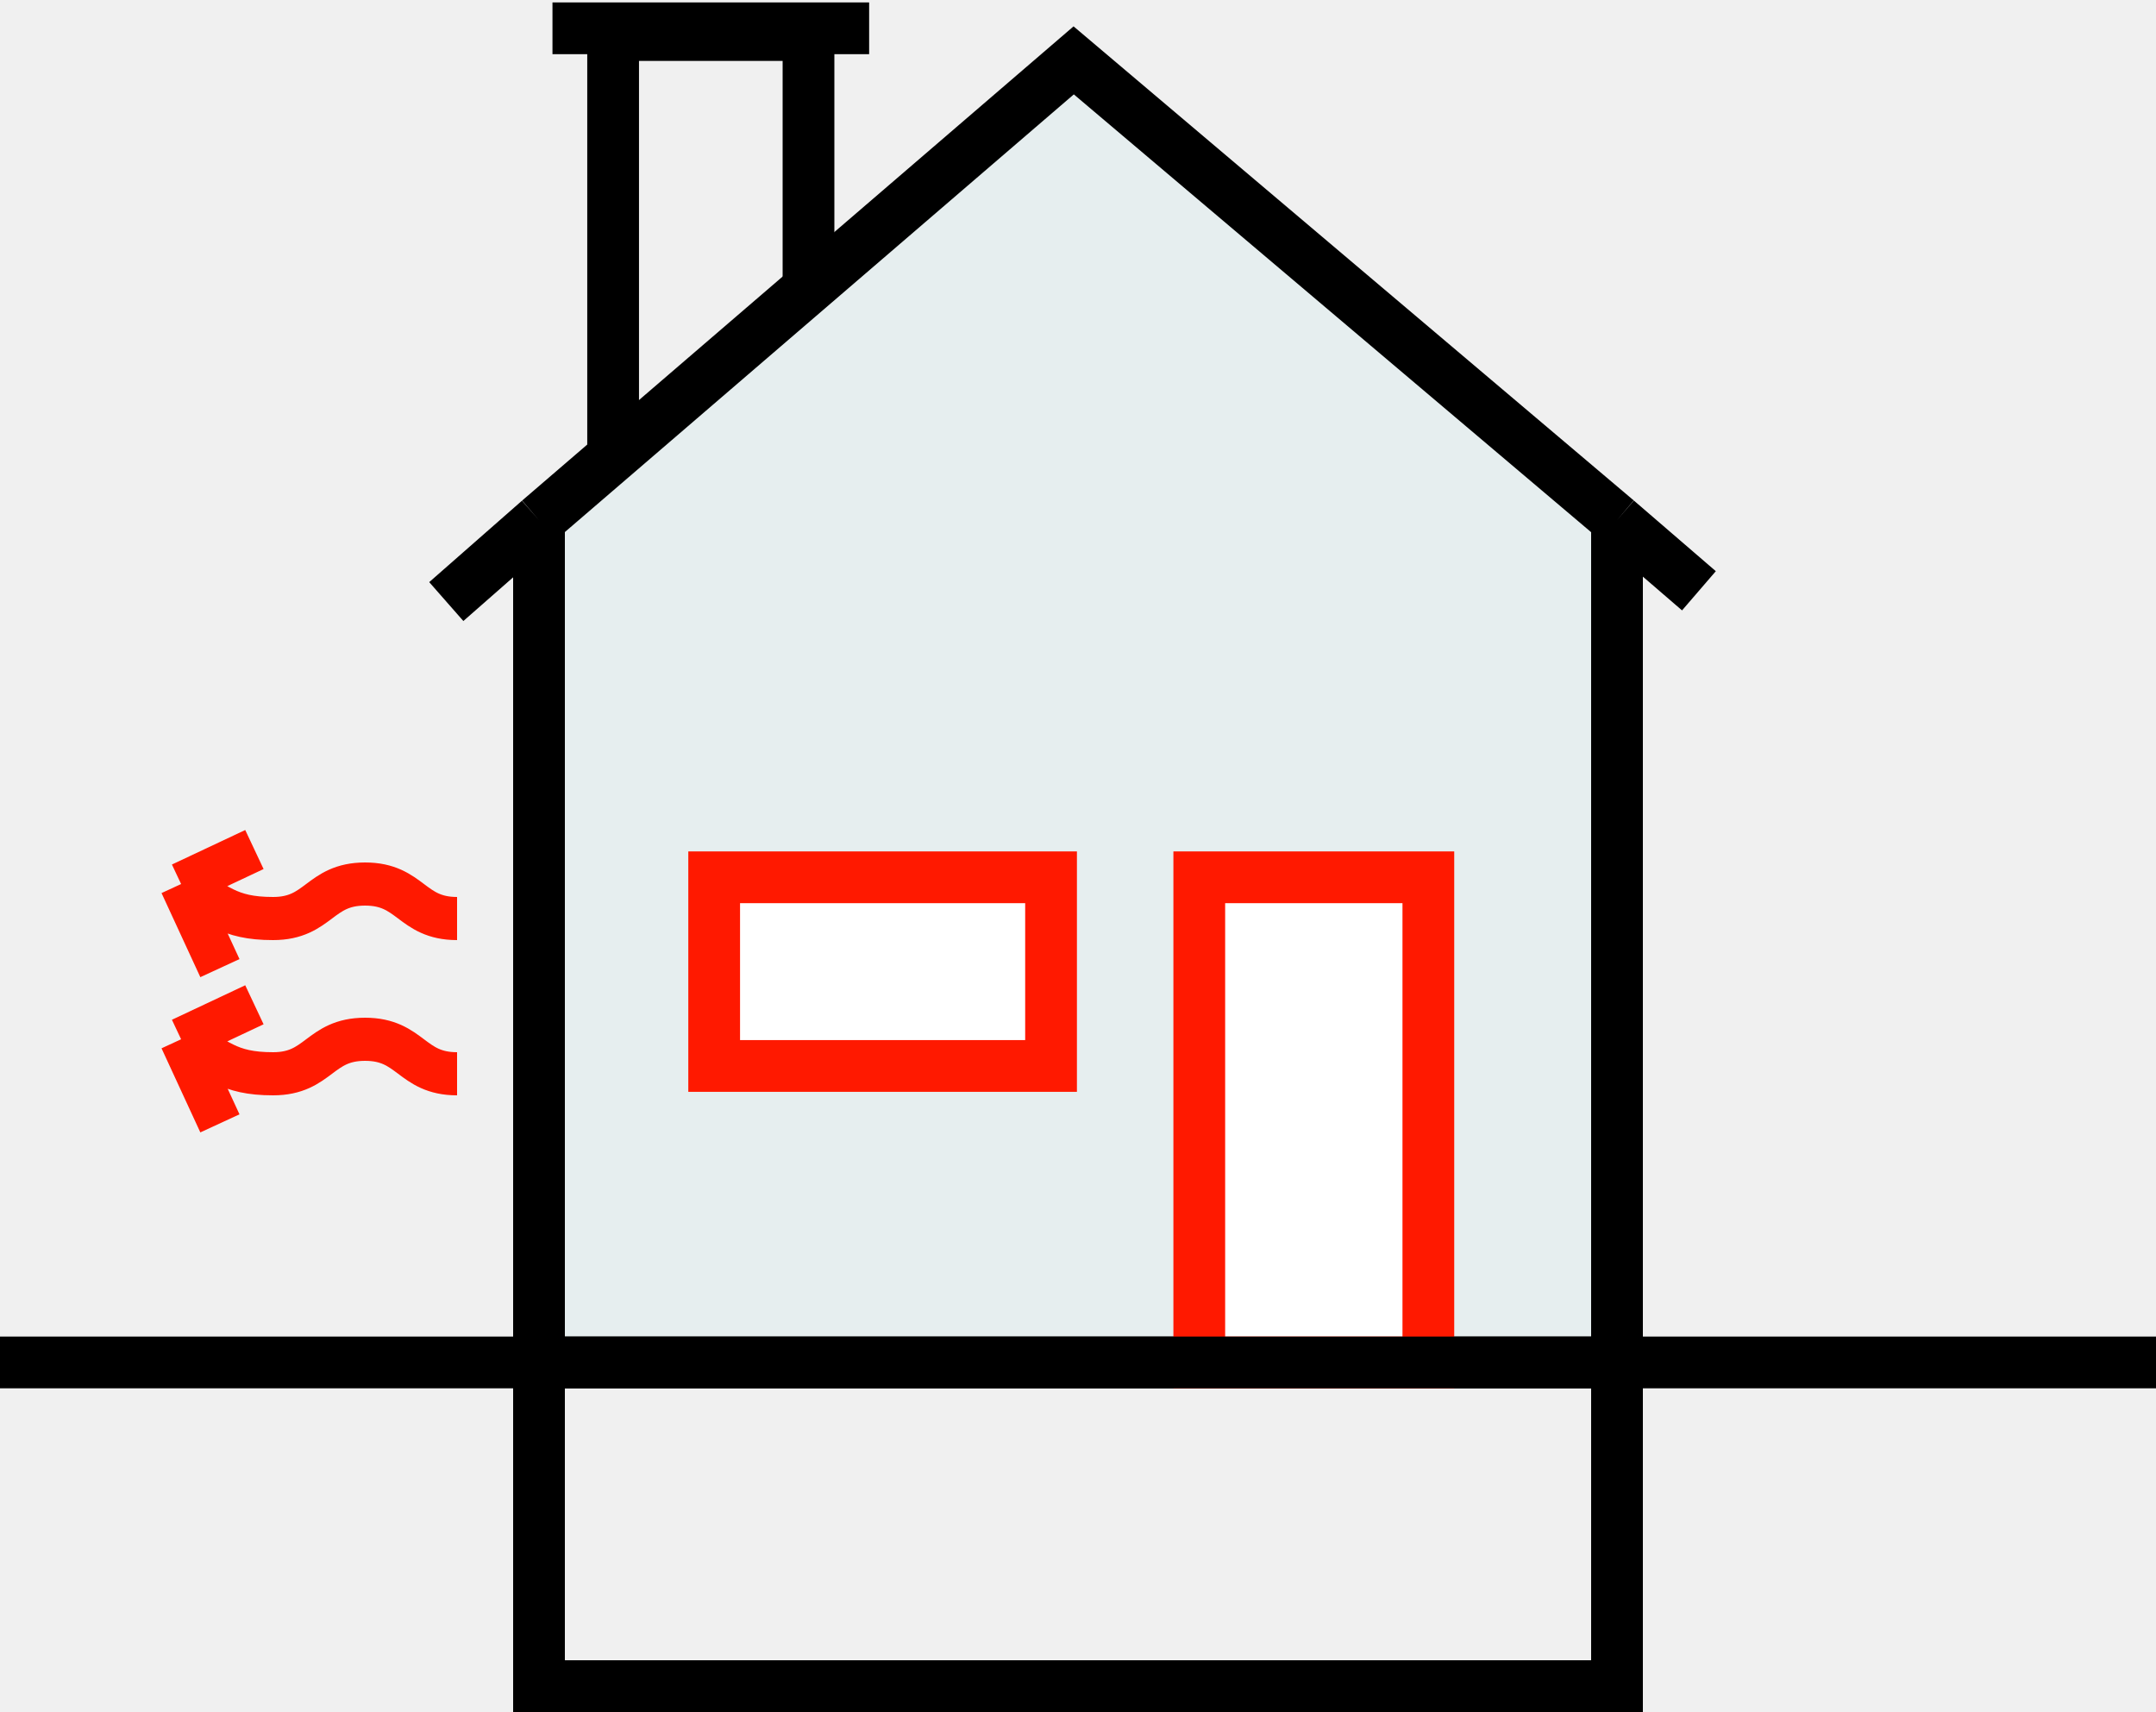
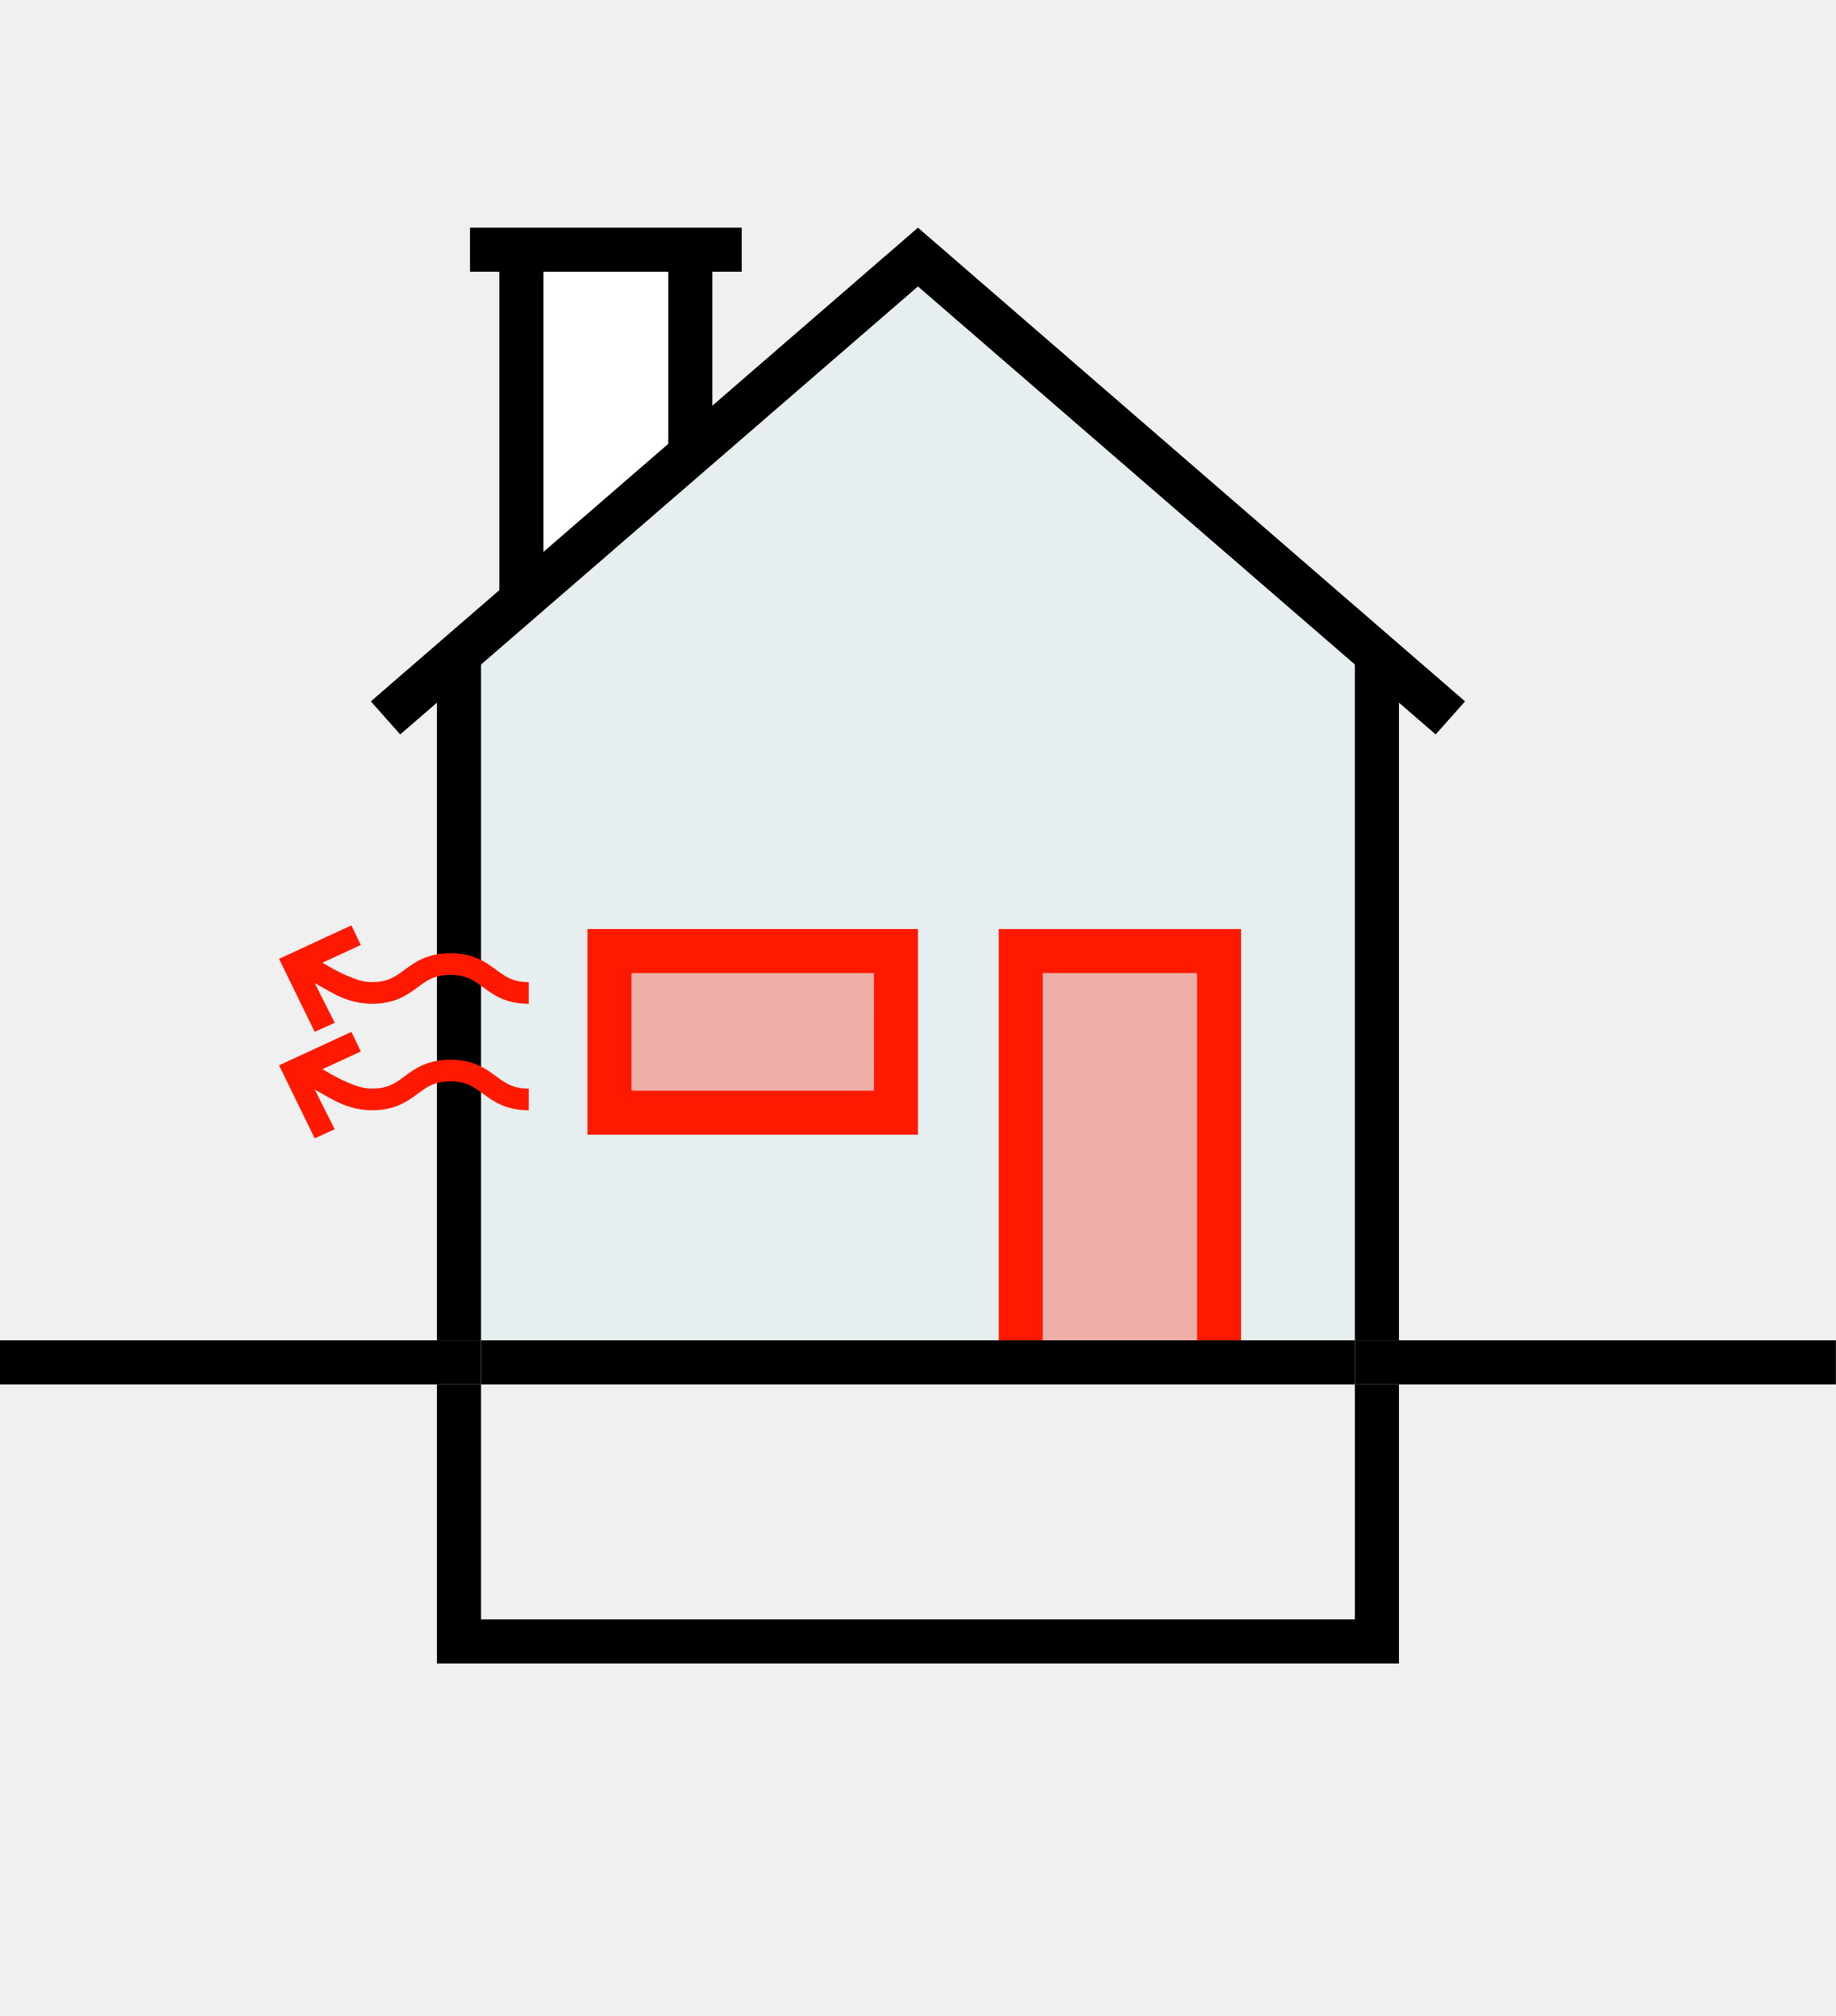
- <svg xmlns="http://www.w3.org/2000/svg" width="500" height="397" viewBox="0 0 500 397" fill="none">
-   <path d="M249.5 14L381.5 127.5H119.5L249.5 14Z" fill="#E6EEEF" />
-   <path d="M375 120.625V315.938H125V120.625" fill="#E6EEEF" />
-   <path d="M375 120.625V315.938H125V120.625M375 120.625L394 137M375 120.625L249 14L125 120.625M125 120.625L103.5 139.5" stroke="black" stroke-width="12" stroke-miterlimit="10" />
-   <path d="M375 316V391H125V316" stroke="black" stroke-width="12" stroke-miterlimit="10" />
-   <path d="M331.25 203.438H278.125V315.938H331.25V203.438Z" fill="white" stroke="#FF1900" stroke-width="12" stroke-miterlimit="10" />
-   <path d="M243.75 203.438H165.625V247.188H243.75V203.438Z" fill="white" stroke="#FF1900" stroke-width="12" stroke-miterlimit="10" />
-   <path d="M500 315.938H0" stroke="black" stroke-width="12" stroke-miterlimit="10" />
-   <path d="M142.188 105L142.188 8.125H187.5V64.5" stroke="black" stroke-width="12" stroke-miterlimit="10" />
-   <path d="M201.562 6.562L128.125 6.562" stroke="black" stroke-width="12" stroke-miterlimit="10" />
-   <path d="M42 205C50.5 209.5 52.667 213 63.333 213C74 213 74 205 84.667 205C95.333 205 95.333 213 106 213M42 205L59 197M42 205L51 224.5" stroke="#FF1900" stroke-width="10" stroke-miterlimit="10" />
-   <path d="M42 241C50.5 245.5 52.667 249 63.333 249C74 249 74 241 84.667 241C95.333 241 95.333 249 106 249M42 241L59 233M42 241L51 260.5" stroke="#FF1900" stroke-width="10" stroke-miterlimit="10" />
+ <svg xmlns="http://www.w3.org/2000/svg" width="500" height="549" viewBox="0 0 500 549" fill="none">
+   <path d="M130 181L250 76L370 181V365H130V181Z" fill="#E6EEEF" />
+   <path fill-rule="evenodd" clip-rule="evenodd" d="M369 365V179H381V365H369Z" fill="black" />
+   <path fill-rule="evenodd" clip-rule="evenodd" d="M119 365V179H131V365H119Z" fill="black" />
+   <path d="M182 70H148V150L182 121V70Z" fill="white" />
+   <path fill-rule="evenodd" clip-rule="evenodd" d="M202 62L128 62V74L136 74V162H148V74H182V122H194V74L202 74V62Z" fill="black" />
+   <path opacity="0.3" d="M284 365V265H326V365H284Z" fill="#FF1900" />
+   <path opacity="0.3" d="M172 297V265H238V297H172Z" fill="#FF1900" />
+   <path fill-rule="evenodd" clip-rule="evenodd" d="M250 62L399 191L391 200L250 78L109 200L101 191L250 62Z" fill="black" />
+   <path fill-rule="evenodd" clip-rule="evenodd" d="M131 441V377H119V453H381V377H369V441H131Z" fill="black" />
+   <path fill-rule="evenodd" clip-rule="evenodd" d="M272 253H338V365H272V253ZM284 265V365H326V265H284Z" fill="#FF1900" />
+   <path fill-rule="evenodd" clip-rule="evenodd" d="M160 253H250V309H160V253ZM171.983 265V297H238.017L238 265H171.983Z" fill="#FF1900" />
+   <path fill-rule="evenodd" clip-rule="evenodd" d="M0 365H131V377H0V365Z" fill="black" />
+   <path fill-rule="evenodd" clip-rule="evenodd" d="M131 365H369V377H131V365Z" fill="black" />
+   <path fill-rule="evenodd" clip-rule="evenodd" d="M369 365H500V377H369V365Z" fill="black" />
+   <path fill-rule="evenodd" clip-rule="evenodd" d="M76 290.111L95.703 281L98.258 286.337L87.814 291.167C87.814 291.167 91.646 293.485 94.007 294.482C96.369 295.479 98.442 296.448 101.316 296.448C103.577 296.448 105.156 296.038 106.42 295.479C107.741 294.895 108.825 294.109 110.186 293.106L110.267 293.046C111.558 292.095 113.118 290.945 115.09 290.072C117.161 289.157 119.584 288.584 122.658 288.584C125.732 288.584 128.154 289.157 130.225 290.072C132.198 290.945 133.758 292.095 135.049 293.046L135.13 293.106C136.491 294.109 137.575 294.895 138.896 295.479C140.159 296.038 141.739 296.448 144 296.448L144 302.347C140.926 302.347 138.503 301.774 136.432 300.858C134.46 299.986 132.9 298.836 131.609 297.884L131.528 297.825C130.167 296.821 129.083 296.035 127.762 295.451C126.498 294.892 124.919 294.482 122.658 294.482C120.396 294.482 118.817 294.892 117.553 295.451C116.232 296.035 115.149 296.821 113.787 297.825L113.707 297.884C112.416 298.836 110.856 299.986 108.883 300.858C106.812 301.774 104.39 302.347 101.316 302.347C96.853 302.347 93.507 300.858 92.007 300.17C90.506 299.481 85.708 296.705 85.708 296.705L91.158 307.528L85.708 310L76 290.111Z" fill="#FF1900" />
+   <path fill-rule="evenodd" clip-rule="evenodd" d="M76 261.111L95.703 252L98.258 257.337L87.814 262.167C87.814 262.167 91.646 264.485 94.007 265.482C96.369 266.479 98.442 267.448 101.316 267.448C103.577 267.448 105.156 267.038 106.42 266.479C107.741 265.895 108.825 265.109 110.186 264.106L110.267 264.046C111.558 263.095 113.118 261.945 115.09 261.072C117.161 260.157 119.584 259.584 122.658 259.584C125.732 259.584 128.154 260.157 130.225 261.072C132.198 261.945 133.758 263.095 135.049 264.046L135.13 264.106C136.491 265.109 137.575 265.895 138.896 266.479C140.159 267.038 141.739 267.448 144 267.448L144 273.347C140.926 273.347 138.503 272.774 136.432 271.858C134.46 270.986 132.9 269.836 131.609 268.884L131.528 268.825C130.167 267.821 129.083 267.035 127.762 266.451C126.498 265.892 124.919 265.482 122.658 265.482C120.396 265.482 118.817 265.892 117.553 266.451C116.232 267.035 115.149 267.821 113.787 268.825L113.707 268.884C112.416 269.836 110.856 270.986 108.883 271.858C106.812 272.774 104.39 273.347 101.316 273.347C96.853 273.347 93.507 271.858 92.007 271.17C90.506 270.481 85.708 267.705 85.708 267.705L91.158 278.528L85.708 281L76 261.111Z" fill="#FF1900" />
</svg>
